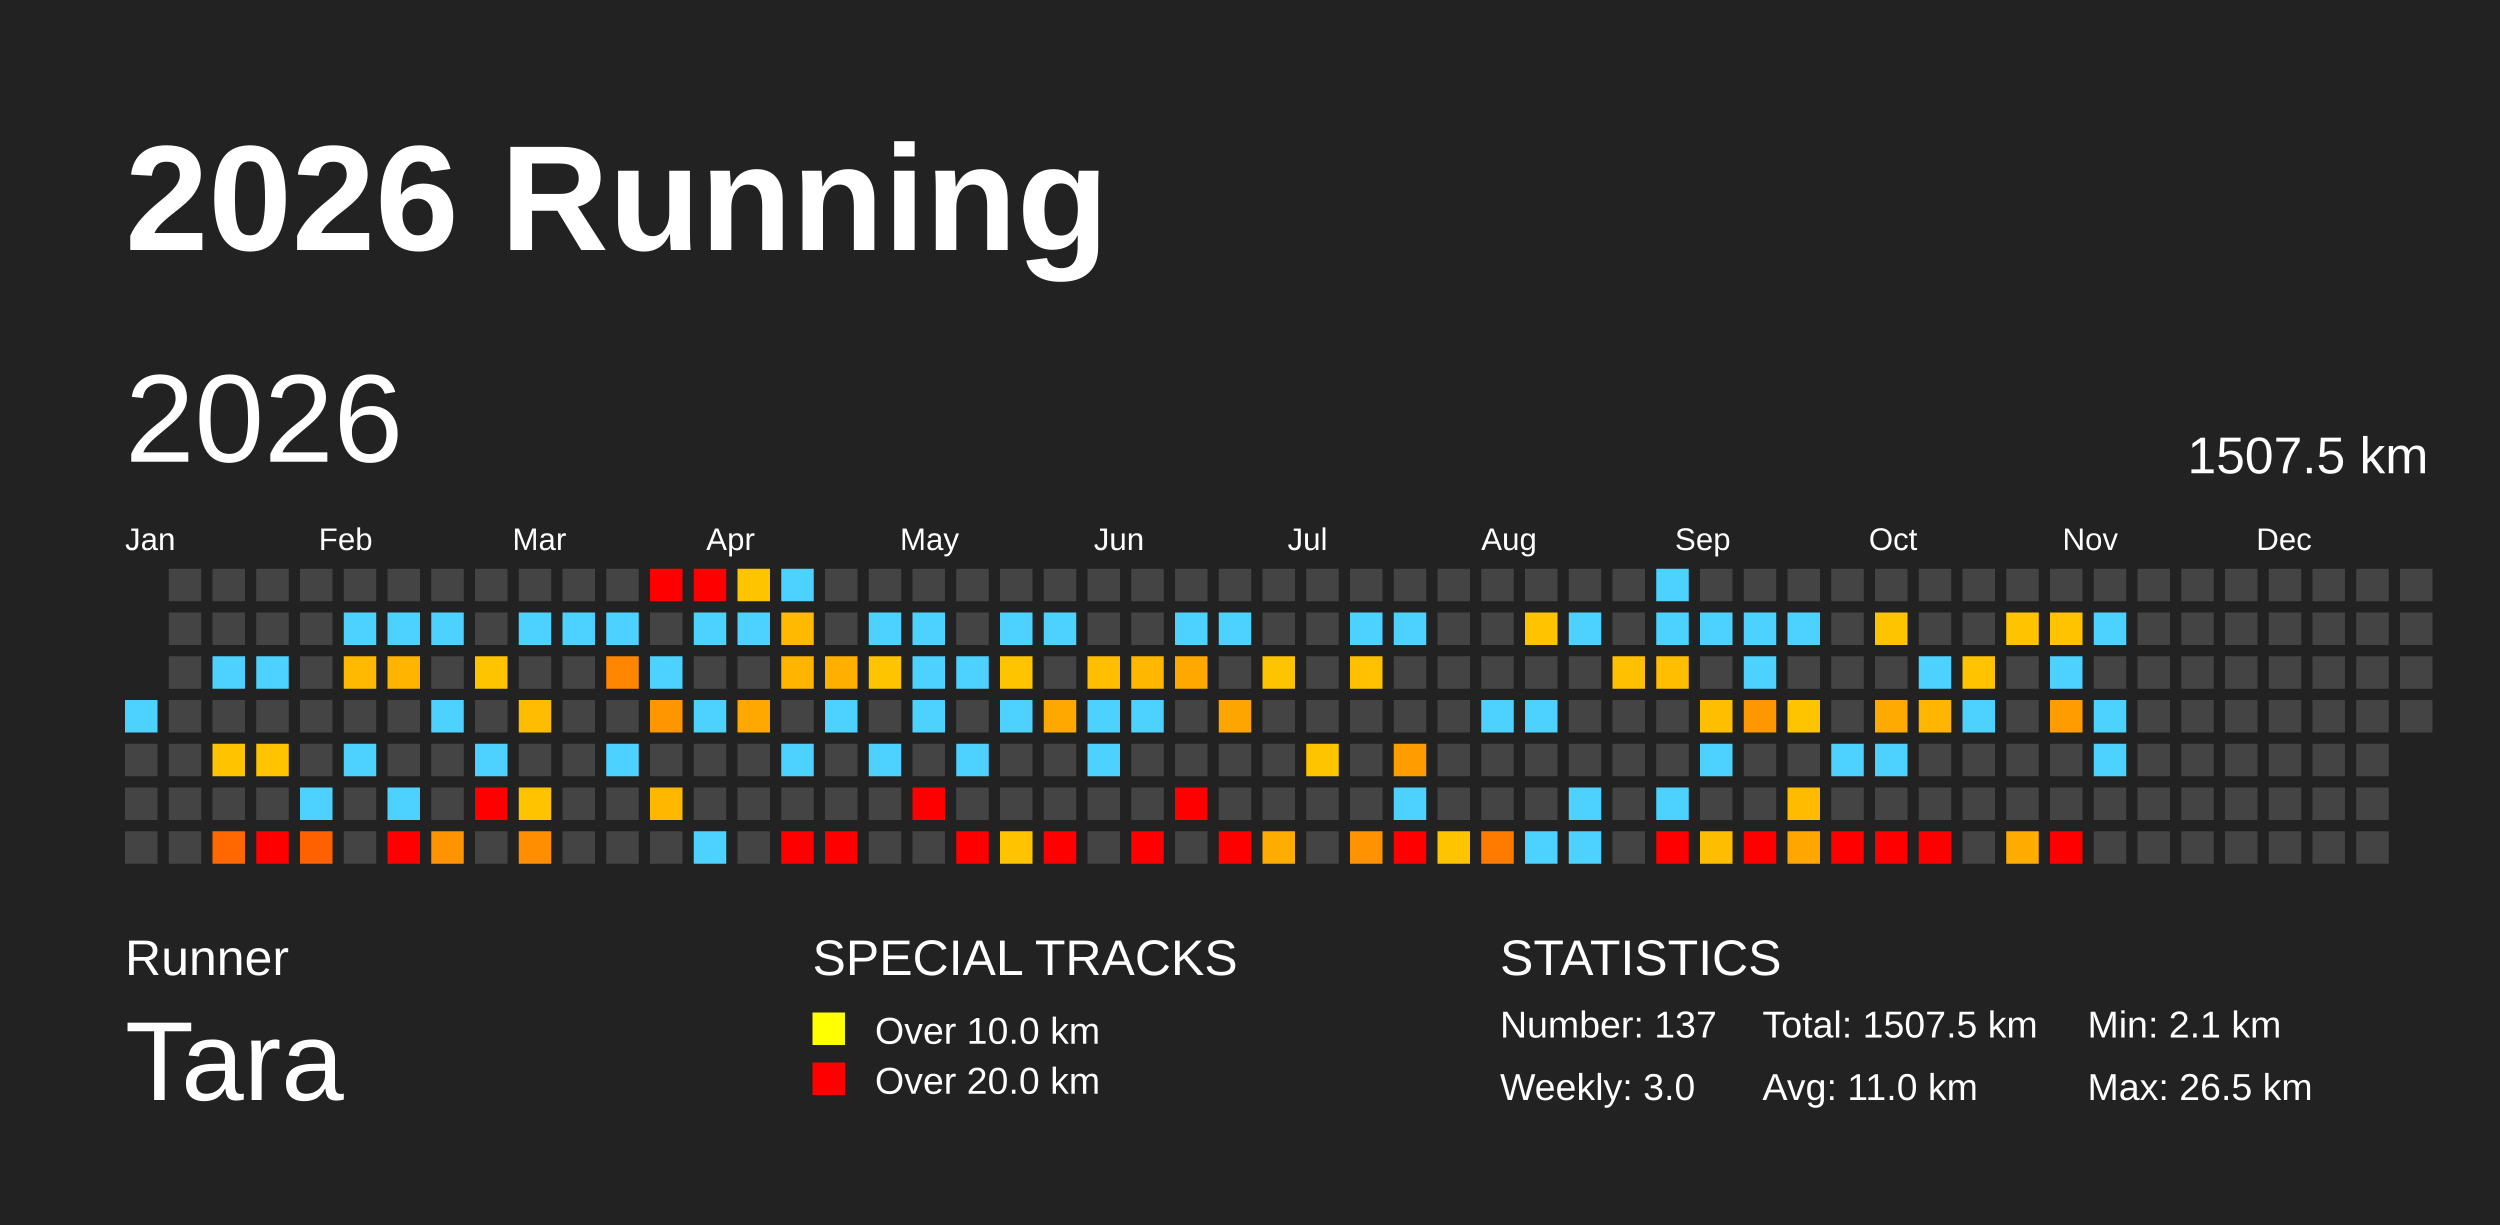
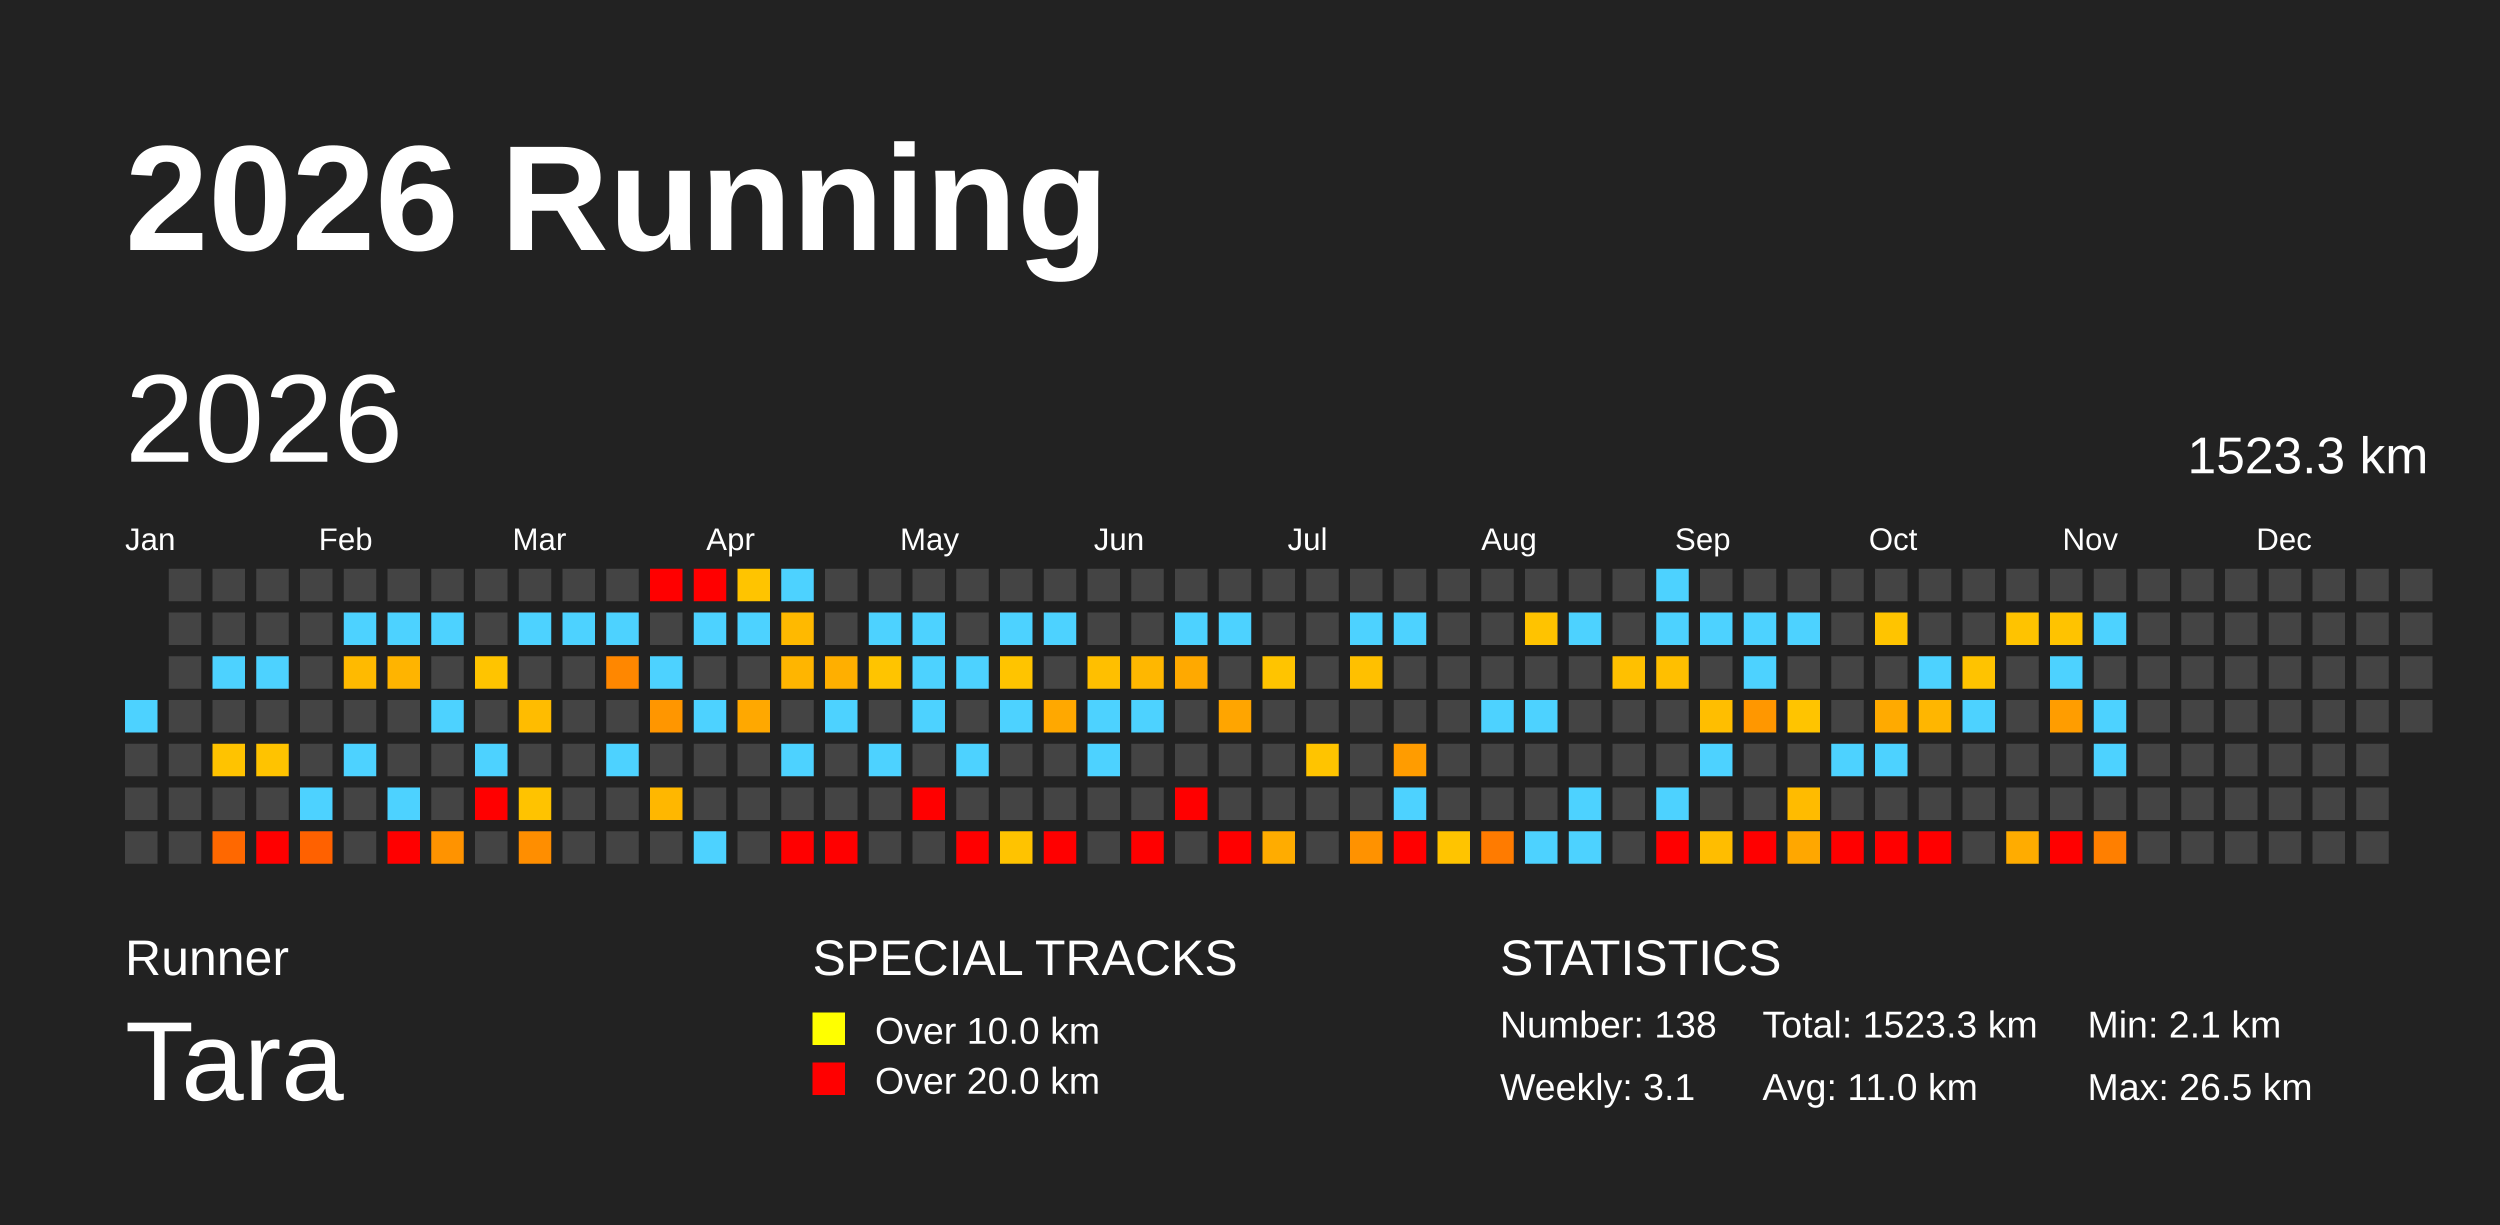
<svg xmlns="http://www.w3.org/2000/svg" baseProfile="full" height="98mm" version="1.1" viewBox="0,0,200,98" width="200mm">
  <defs>
    <pattern height="2" id="indoor-stripe" patternUnits="userSpaceOnUse" width="2">
      <line stroke="white" stroke-opacity="0.45" stroke-width="0.5" x1="0" x2="2" y1="2" y2="0" />
    </pattern>
  </defs>
  <rect fill="#222222" height="98" width="200" x="0" y="0" />
  <text fill="#FFFFFF" style="font-size:12px; font-family:Arial; font-weight:bold;" x="10" y="20">2026 Running</text>
  <text fill="#FFFFFF" style="font-size:4px; font-family:Arial" x="10" y="78">Runner</text>
  <text fill="#FFFFFF" style="font-size:9px; font-family:Arial" x="10" y="88">Tara</text>
  <text fill="#FFFFFF" style="font-size:4px; font-family:Arial" x="65" y="78">SPECIAL TRACKS</text>
  <rect fill="yellow" height="2.6" width="2.6" x="65" y="81" />
  <text fill="#FFFFFF" style="font-size:3px; font-family:Arial" x="70" y="83.5">Over 10.0 km</text>
  <rect fill="red" height="2.6" width="2.6" x="65" y="85" />
  <text fill="#FFFFFF" style="font-size:3px; font-family:Arial" x="70" y="87.5">Over 20.0 km</text>
  <text fill="#FFFFFF" style="font-size:4px; font-family:Arial" x="120" y="78">STATISTICS</text>
-   <text fill="#FFFFFF" style="font-size:3px; font-family:Arial" x="120" y="83">Number: 137</text>
-   <text fill="#FFFFFF" style="font-size:3px; font-family:Arial" x="120" y="88">Weekly: 3.0</text>
-   <text fill="#FFFFFF" style="font-size:3px; font-family:Arial" x="141" y="83">Total: 1507.5 km</text>
+   <text fill="#FFFFFF" style="font-size:3px; font-family:Arial" x="120" y="83">Number: 138</text>
+   <text fill="#FFFFFF" style="font-size:3px; font-family:Arial" x="120" y="88">Weekly: 3.1</text>
+   <text fill="#FFFFFF" style="font-size:3px; font-family:Arial" x="141" y="83">Total: 1523.3 km</text>
  <text fill="#FFFFFF" style="font-size:3px; font-family:Arial" x="141" y="88">Avg: 11.0 km</text>
  <text fill="#FFFFFF" style="font-size:3px; font-family:Arial" x="167" y="83">Min: 2.1 km</text>
  <text fill="#FFFFFF" style="font-size:3px; font-family:Arial" x="167" y="88">Max: 26.5 km</text>
  <text dominant-baseline="hanging" fill="#FFFFFF" style="font-size:10.0px; font-family:Arial;" x="10" y="30">2026</text>
-   <text dominant-baseline="hanging" fill="#FFFFFF" style="font-size:4.125px; font-family:Arial;" x="175" y="35">1507.5 km</text>
+   <text dominant-baseline="hanging" fill="#FFFFFF" style="font-size:4.125px; font-family:Arial;" x="175" y="35">1523.3 km</text>
  <text fill="#FFFFFF" style="font-size:2.5px; font-family:Arial" x="10.0" y="44">Jan</text>
  <text fill="#FFFFFF" style="font-size:2.5px; font-family:Arial" x="25.5" y="44">Feb</text>
  <text fill="#FFFFFF" style="font-size:2.5px; font-family:Arial" x="41.0" y="44">Mar</text>
  <text fill="#FFFFFF" style="font-size:2.5px; font-family:Arial" x="56.5" y="44">Apr</text>
  <text fill="#FFFFFF" style="font-size:2.5px; font-family:Arial" x="72.0" y="44">May</text>
  <text fill="#FFFFFF" style="font-size:2.5px; font-family:Arial" x="87.5" y="44">Jun</text>
  <text fill="#FFFFFF" style="font-size:2.5px; font-family:Arial" x="103.0" y="44">Jul</text>
  <text fill="#FFFFFF" style="font-size:2.5px; font-family:Arial" x="118.5" y="44">Aug</text>
  <text fill="#FFFFFF" style="font-size:2.5px; font-family:Arial" x="134.0" y="44">Sep</text>
  <text fill="#FFFFFF" style="font-size:2.5px; font-family:Arial" x="149.5" y="44">Oct</text>
  <text fill="#FFFFFF" style="font-size:2.5px; font-family:Arial" x="165.0" y="44">Nov</text>
  <text fill="#FFFFFF" style="font-size:2.5px; font-family:Arial" x="180.5" y="44">Dec</text>
  <rect fill="#4dd2ff" height="2.6" width="2.6" x="10.0" y="56.0" />
  <rect fill="#444444" height="2.6" width="2.6" x="10.0" y="59.5" />
  <rect fill="#444444" height="2.6" width="2.6" x="10.0" y="63.0" />
  <rect fill="#444444" height="2.6" width="2.6" x="10.0" y="66.5" />
  <rect fill="#444444" height="2.6" width="2.6" x="13.5" y="45.5" />
  <rect fill="#444444" height="2.6" width="2.6" x="13.5" y="49.0" />
  <rect fill="#444444" height="2.6" width="2.6" x="13.5" y="52.5" />
  <rect fill="#444444" height="2.6" width="2.6" x="13.5" y="56.0" />
  <rect fill="#444444" height="2.6" width="2.6" x="13.5" y="59.5" />
  <rect fill="#444444" height="2.6" width="2.6" x="13.5" y="63.0" />
  <rect fill="#444444" height="2.6" width="2.6" x="13.5" y="66.5" />
  <rect fill="#444444" height="2.6" width="2.6" x="17.0" y="45.5" />
  <rect fill="#444444" height="2.6" width="2.6" x="17.0" y="49.0" />
  <rect fill="#4dd2ff" height="2.6" width="2.6" x="17.0" y="52.5" />
  <rect fill="#444444" height="2.6" width="2.6" x="17.0" y="56.0" />
  <rect fill="#ffc300" height="2.6" width="2.6" x="17.0" y="59.5" />
  <rect fill="#444444" height="2.6" width="2.6" x="17.0" y="63.0" />
  <rect fill="#ff6800" height="2.6" width="2.6" x="17.0" y="66.5" />
  <rect fill="#444444" height="2.6" width="2.6" x="20.5" y="45.5" />
  <rect fill="#444444" height="2.6" width="2.6" x="20.5" y="49.0" />
  <rect fill="#4dd2ff" height="2.6" width="2.6" x="20.5" y="52.5" />
  <rect fill="#444444" height="2.6" width="2.6" x="20.5" y="56.0" />
  <rect fill="#ffc300" height="2.6" width="2.6" x="20.5" y="59.5" />
  <rect fill="#444444" height="2.6" width="2.6" x="20.5" y="63.0" />
  <rect fill="red" height="2.6" width="2.6" x="20.5" y="66.5" />
  <rect fill="#444444" height="2.6" width="2.6" x="24.0" y="45.5" />
  <rect fill="#444444" height="2.6" width="2.6" x="24.0" y="49.0" />
  <rect fill="#444444" height="2.6" width="2.6" x="24.0" y="52.5" />
  <rect fill="#444444" height="2.6" width="2.6" x="24.0" y="56.0" />
  <rect fill="#444444" height="2.6" width="2.6" x="24.0" y="59.5" />
  <rect fill="#4dd2ff" height="2.6" width="2.6" x="24.0" y="63.0" />
  <rect fill="#ff6100" height="2.6" width="2.6" x="24.0" y="66.5" />
  <rect fill="#444444" height="2.6" width="2.6" x="27.5" y="45.5" />
  <rect fill="#4dd2ff" height="2.6" width="2.6" x="27.5" y="49.0" />
  <rect fill="#ffba00" height="2.6" width="2.6" x="27.5" y="52.5" />
  <rect fill="#444444" height="2.6" width="2.6" x="27.5" y="56.0" />
  <rect fill="#4dd2ff" height="2.6" width="2.6" x="27.5" y="59.5" />
  <rect fill="#444444" height="2.6" width="2.6" x="27.5" y="63.0" />
  <rect fill="#444444" height="2.6" width="2.6" x="27.5" y="66.5" />
  <rect fill="#444444" height="2.6" width="2.6" x="31.0" y="45.5" />
  <rect fill="#4dd2ff" height="2.6" width="2.6" x="31.0" y="49.0" />
  <rect fill="#ffb400" height="2.6" width="2.6" x="31.0" y="52.5" />
  <rect fill="#444444" height="2.6" width="2.6" x="31.0" y="56.0" />
  <rect fill="#444444" height="2.6" width="2.6" x="31.0" y="59.5" />
  <rect fill="#4dd2ff" height="2.6" width="2.6" x="31.0" y="63.0" />
  <rect fill="red" height="2.6" width="2.6" x="31.0" y="66.5" />
  <rect fill="#444444" height="2.6" width="2.6" x="34.5" y="45.5" />
  <rect fill="#4dd2ff" height="2.6" width="2.6" x="34.5" y="49.0" />
  <rect fill="#444444" height="2.6" width="2.6" x="34.5" y="52.5" />
  <rect fill="#4dd2ff" height="2.6" width="2.6" x="34.5" y="56.0" />
  <rect fill="#444444" height="2.6" width="2.6" x="34.5" y="59.5" />
  <rect fill="#444444" height="2.6" width="2.6" x="34.5" y="63.0" />
  <rect fill="#ff9300" height="2.6" width="2.6" x="34.5" y="66.5" />
  <rect fill="#444444" height="2.6" width="2.6" x="38.0" y="45.5" />
  <rect fill="#444444" height="2.6" width="2.6" x="38.0" y="49.0" />
  <rect fill="#ffc400" height="2.6" width="2.6" x="38.0" y="52.5" />
  <rect fill="#444444" height="2.6" width="2.6" x="38.0" y="56.0" />
  <rect fill="#4dd2ff" height="2.6" width="2.6" x="38.0" y="59.5" />
  <rect fill="red" height="2.6" width="2.6" x="38.0" y="63.0" />
  <rect fill="#444444" height="2.6" width="2.6" x="38.0" y="66.5" />
  <rect fill="#444444" height="2.6" width="2.6" x="41.5" y="45.5" />
  <rect fill="#4dd2ff" height="2.6" width="2.6" x="41.5" y="49.0" />
  <rect fill="#444444" height="2.6" width="2.6" x="41.5" y="52.5" />
  <rect fill="#ffbc00" height="2.6" width="2.6" x="41.5" y="56.0" />
  <rect fill="#444444" height="2.6" width="2.6" x="41.5" y="59.5" />
  <rect fill="#ffc300" height="2.6" width="2.6" x="41.5" y="63.0" />
  <rect fill="#ff8e00" height="2.6" width="2.6" x="41.5" y="66.5" />
  <rect fill="#444444" height="2.6" width="2.6" x="45.0" y="45.5" />
  <rect fill="#4dd2ff" height="2.6" width="2.6" x="45.0" y="49.0" />
  <rect fill="#444444" height="2.6" width="2.6" x="45.0" y="52.5" />
  <rect fill="#444444" height="2.6" width="2.6" x="45.0" y="56.0" />
  <rect fill="#444444" height="2.6" width="2.6" x="45.0" y="59.5" />
  <rect fill="#444444" height="2.6" width="2.6" x="45.0" y="63.0" />
  <rect fill="#444444" height="2.6" width="2.6" x="45.0" y="66.5" />
  <rect fill="#444444" height="2.6" width="2.6" x="48.5" y="45.5" />
  <rect fill="#4dd2ff" height="2.6" width="2.6" x="48.5" y="49.0" />
  <rect fill="#ff8700" height="2.6" width="2.6" x="48.5" y="52.5" />
  <rect fill="#444444" height="2.6" width="2.6" x="48.5" y="56.0" />
  <rect fill="#4dd2ff" height="2.6" width="2.6" x="48.5" y="59.5" />
  <rect fill="#444444" height="2.6" width="2.6" x="48.5" y="63.0" />
  <rect fill="#444444" height="2.6" width="2.6" x="48.5" y="66.5" />
  <rect fill="red" height="2.6" width="2.6" x="52.0" y="45.5" />
  <rect fill="#444444" height="2.6" width="2.6" x="52.0" y="49.0" />
  <rect fill="#4dd2ff" height="2.6" width="2.6" x="52.0" y="52.5" />
  <rect fill="#ff9600" height="2.6" width="2.6" x="52.0" y="56.0" />
  <rect fill="#444444" height="2.6" width="2.6" x="52.0" y="59.5" />
  <rect fill="#ffb700" height="2.6" width="2.6" x="52.0" y="63.0" />
  <rect fill="#444444" height="2.6" width="2.6" x="52.0" y="66.5" />
  <rect fill="red" height="2.6" width="2.6" x="55.5" y="45.5" />
  <rect fill="#4dd2ff" height="2.6" width="2.6" x="55.5" y="49.0" />
  <rect fill="#444444" height="2.6" width="2.6" x="55.5" y="52.5" />
  <rect fill="#4dd2ff" height="2.6" width="2.6" x="55.5" y="56.0" />
  <rect fill="#444444" height="2.6" width="2.6" x="55.5" y="59.5" />
  <rect fill="#444444" height="2.6" width="2.6" x="55.5" y="63.0" />
  <rect fill="#4dd2ff" height="2.6" width="2.6" x="55.5" y="66.5" />
  <rect fill="#ffc400" height="2.6" width="2.6" x="59.0" y="45.5" />
  <rect fill="#4dd2ff" height="2.6" width="2.6" x="59.0" y="49.0" />
  <rect fill="#444444" height="2.6" width="2.6" x="59.0" y="52.5" />
  <rect fill="#ffa800" height="2.6" width="2.6" x="59.0" y="56.0" />
  <rect fill="#444444" height="2.6" width="2.6" x="59.0" y="59.5" />
  <rect fill="#444444" height="2.6" width="2.6" x="59.0" y="63.0" />
  <rect fill="#444444" height="2.6" width="2.6" x="59.0" y="66.5" />
  <rect fill="#4dd2ff" height="2.6" width="2.6" x="62.5" y="45.5" />
  <rect fill="#ffb900" height="2.6" width="2.6" x="62.5" y="49.0" />
  <rect fill="#ffb500" height="2.6" width="2.6" x="62.5" y="52.5" />
  <rect fill="#444444" height="2.6" width="2.6" x="62.5" y="56.0" />
  <rect fill="#4dd2ff" height="2.6" width="2.6" x="62.5" y="59.5" />
  <rect fill="#444444" height="2.6" width="2.6" x="62.5" y="63.0" />
  <rect fill="red" height="2.6" width="2.6" x="62.5" y="66.5" />
  <rect fill="#444444" height="2.6" width="2.6" x="66.0" y="45.5" />
  <rect fill="#444444" height="2.6" width="2.6" x="66.0" y="49.0" />
  <rect fill="#ffaf00" height="2.6" width="2.6" x="66.0" y="52.5" />
  <rect fill="#4dd2ff" height="2.6" width="2.6" x="66.0" y="56.0" />
  <rect fill="#444444" height="2.6" width="2.6" x="66.0" y="59.5" />
  <rect fill="#444444" height="2.6" width="2.6" x="66.0" y="63.0" />
  <rect fill="red" height="2.6" width="2.6" x="66.0" y="66.5" />
  <rect fill="#444444" height="2.6" width="2.6" x="69.5" y="45.5" />
  <rect fill="#4dd2ff" height="2.6" width="2.6" x="69.5" y="49.0" />
  <rect fill="#ffc400" height="2.6" width="2.6" x="69.5" y="52.5" />
  <rect fill="#444444" height="2.6" width="2.6" x="69.5" y="56.0" />
  <rect fill="#4dd2ff" height="2.6" width="2.6" x="69.5" y="59.5" />
  <rect fill="#444444" height="2.6" width="2.6" x="69.5" y="63.0" />
  <rect fill="#444444" height="2.6" width="2.6" x="69.5" y="66.5" />
  <rect fill="#444444" height="2.6" width="2.6" x="73.0" y="45.5" />
  <rect fill="#4dd2ff" height="2.6" width="2.6" x="73.0" y="49.0" />
  <rect fill="#4dd2ff" height="2.6" width="2.6" x="73.0" y="52.5" />
  <rect fill="#4dd2ff" height="2.6" width="2.6" x="73.0" y="56.0" />
  <rect fill="#444444" height="2.6" width="2.6" x="73.0" y="59.5" />
  <rect fill="red" height="2.6" width="2.6" x="73.0" y="63.0" />
  <rect fill="#444444" height="2.6" width="2.6" x="73.0" y="66.5" />
  <rect fill="#444444" height="2.6" width="2.6" x="76.5" y="45.5" />
  <rect fill="#444444" height="2.6" width="2.6" x="76.5" y="49.0" />
  <rect fill="#4dd2ff" height="2.6" width="2.6" x="76.5" y="52.5" />
  <rect fill="#444444" height="2.6" width="2.6" x="76.5" y="56.0" />
  <rect fill="#4dd2ff" height="2.6" width="2.6" x="76.5" y="59.5" />
  <rect fill="#444444" height="2.6" width="2.6" x="76.5" y="63.0" />
  <rect fill="red" height="2.6" width="2.6" x="76.5" y="66.5" />
  <rect fill="#444444" height="2.6" width="2.6" x="80.0" y="45.5" />
  <rect fill="#4dd2ff" height="2.6" width="2.6" x="80.0" y="49.0" />
  <rect fill="#ffc400" height="2.6" width="2.6" x="80.0" y="52.5" />
  <rect fill="#4dd2ff" height="2.6" width="2.6" x="80.0" y="56.0" />
  <rect fill="#444444" height="2.6" width="2.6" x="80.0" y="59.5" />
  <rect fill="#444444" height="2.6" width="2.6" x="80.0" y="63.0" />
  <rect fill="#ffc300" height="2.6" width="2.6" x="80.0" y="66.5" />
  <rect fill="#444444" height="2.6" width="2.6" x="83.5" y="45.5" />
  <rect fill="#4dd2ff" height="2.6" width="2.6" x="83.5" y="49.0" />
  <rect fill="#444444" height="2.6" width="2.6" x="83.5" y="52.5" />
  <rect fill="#ffa800" height="2.6" width="2.6" x="83.5" y="56.0" />
  <rect fill="#444444" height="2.6" width="2.6" x="83.5" y="59.5" />
  <rect fill="#444444" height="2.6" width="2.6" x="83.5" y="63.0" />
  <rect fill="red" height="2.6" width="2.6" x="83.5" y="66.5" />
  <rect fill="#444444" height="2.6" width="2.6" x="87.0" y="45.5" />
  <rect fill="#444444" height="2.6" width="2.6" x="87.0" y="49.0" />
  <rect fill="#ffbf00" height="2.6" width="2.6" x="87.0" y="52.5" />
  <rect fill="#4dd2ff" height="2.6" width="2.6" x="87.0" y="56.0" />
  <rect fill="#4dd2ff" height="2.6" width="2.6" x="87.0" y="59.5" />
  <rect fill="#444444" height="2.6" width="2.6" x="87.0" y="63.0" />
  <rect fill="#444444" height="2.6" width="2.6" x="87.0" y="66.5" />
  <rect fill="#444444" height="2.6" width="2.6" x="90.5" y="45.5" />
  <rect fill="#444444" height="2.6" width="2.6" x="90.5" y="49.0" />
  <rect fill="#ffb700" height="2.6" width="2.6" x="90.5" y="52.5" />
  <rect fill="#4dd2ff" height="2.6" width="2.6" x="90.5" y="56.0" />
  <rect fill="#444444" height="2.6" width="2.6" x="90.5" y="59.5" />
  <rect fill="#444444" height="2.6" width="2.6" x="90.5" y="63.0" />
  <rect fill="red" height="2.6" width="2.6" x="90.5" y="66.5" />
  <rect fill="#444444" height="2.6" width="2.6" x="94.0" y="45.5" />
  <rect fill="#4dd2ff" height="2.6" width="2.6" x="94.0" y="49.0" />
  <rect fill="#ffa900" height="2.6" width="2.6" x="94.0" y="52.5" />
  <rect fill="#444444" height="2.6" width="2.6" x="94.0" y="56.0" />
  <rect fill="#444444" height="2.6" width="2.6" x="94.0" y="59.5" />
  <rect fill="red" height="2.6" width="2.6" x="94.0" y="63.0" />
  <rect fill="#444444" height="2.6" width="2.6" x="94.0" y="66.5" />
  <rect fill="#444444" height="2.6" width="2.6" x="97.5" y="45.5" />
  <rect fill="#4dd2ff" height="2.6" width="2.6" x="97.5" y="49.0" />
  <rect fill="#444444" height="2.6" width="2.6" x="97.5" y="52.5" />
  <rect fill="#ffa500" height="2.6" width="2.6" x="97.5" y="56.0" />
  <rect fill="#444444" height="2.6" width="2.6" x="97.5" y="59.5" />
  <rect fill="#444444" height="2.6" width="2.6" x="97.5" y="63.0" />
  <rect fill="red" height="2.6" width="2.6" x="97.5" y="66.5" />
  <rect fill="#444444" height="2.6" width="2.6" x="101.0" y="45.5" />
  <rect fill="#444444" height="2.6" width="2.6" x="101.0" y="49.0" />
  <rect fill="#ffc400" height="2.6" width="2.6" x="101.0" y="52.5" />
  <rect fill="#444444" height="2.6" width="2.6" x="101.0" y="56.0" />
  <rect fill="#444444" height="2.6" width="2.6" x="101.0" y="59.5" />
  <rect fill="#444444" height="2.6" width="2.6" x="101.0" y="63.0" />
  <rect fill="#ffac00" height="2.6" width="2.6" x="101.0" y="66.5" />
  <rect fill="#444444" height="2.6" width="2.6" x="104.5" y="45.5" />
  <rect fill="#444444" height="2.6" width="2.6" x="104.5" y="49.0" />
  <rect fill="#444444" height="2.6" width="2.6" x="104.5" y="52.5" />
  <rect fill="#444444" height="2.6" width="2.6" x="104.5" y="56.0" />
  <rect fill="#ffc400" height="2.6" width="2.6" x="104.5" y="59.5" />
  <rect fill="#444444" height="2.6" width="2.6" x="104.5" y="63.0" />
  <rect fill="#444444" height="2.6" width="2.6" x="104.5" y="66.5" />
  <rect fill="#444444" height="2.6" width="2.6" x="108.0" y="45.5" />
  <rect fill="#4dd2ff" height="2.6" width="2.6" x="108.0" y="49.0" />
  <rect fill="#ffc000" height="2.6" width="2.6" x="108.0" y="52.5" />
  <rect fill="#444444" height="2.6" width="2.6" x="108.0" y="56.0" />
  <rect fill="#444444" height="2.6" width="2.6" x="108.0" y="59.5" />
  <rect fill="#444444" height="2.6" width="2.6" x="108.0" y="63.0" />
  <rect fill="#ff9200" height="2.6" width="2.6" x="108.0" y="66.5" />
  <rect fill="#444444" height="2.6" width="2.6" x="111.5" y="45.5" />
  <rect fill="#4dd2ff" height="2.6" width="2.6" x="111.5" y="49.0" />
  <rect fill="#444444" height="2.6" width="2.6" x="111.5" y="52.5" />
  <rect fill="#444444" height="2.6" width="2.6" x="111.5" y="56.0" />
  <rect fill="#ff9c00" height="2.6" width="2.6" x="111.5" y="59.5" />
  <rect fill="#4dd2ff" height="2.6" width="2.6" x="111.5" y="63.0" />
  <rect fill="red" height="2.6" width="2.6" x="111.5" y="66.5" />
  <rect fill="#444444" height="2.6" width="2.6" x="115.0" y="45.5" />
  <rect fill="#444444" height="2.6" width="2.6" x="115.0" y="49.0" />
  <rect fill="#444444" height="2.6" width="2.6" x="115.0" y="52.5" />
  <rect fill="#444444" height="2.6" width="2.6" x="115.0" y="56.0" />
  <rect fill="#444444" height="2.6" width="2.6" x="115.0" y="59.5" />
  <rect fill="#444444" height="2.6" width="2.6" x="115.0" y="63.0" />
  <rect fill="#ffc400" height="2.6" width="2.6" x="115.0" y="66.5" />
  <rect fill="#444444" height="2.6" width="2.6" x="118.5" y="45.5" />
  <rect fill="#444444" height="2.6" width="2.6" x="118.5" y="49.0" />
  <rect fill="#444444" height="2.6" width="2.6" x="118.5" y="52.5" />
  <rect fill="#4dd2ff" height="2.6" width="2.6" x="118.5" y="56.0" />
  <rect fill="#444444" height="2.6" width="2.6" x="118.5" y="59.5" />
  <rect fill="#444444" height="2.6" width="2.6" x="118.5" y="63.0" />
  <rect fill="#ff7b00" height="2.6" width="2.6" x="118.5" y="66.5" />
  <rect fill="#444444" height="2.6" width="2.6" x="122.0" y="45.5" />
  <rect fill="#ffc300" height="2.6" width="2.6" x="122.0" y="49.0" />
  <rect fill="#444444" height="2.6" width="2.6" x="122.0" y="52.5" />
  <rect fill="#4dd2ff" height="2.6" width="2.6" x="122.0" y="56.0" />
  <rect fill="#444444" height="2.6" width="2.6" x="122.0" y="59.5" />
  <rect fill="#444444" height="2.6" width="2.6" x="122.0" y="63.0" />
  <rect fill="#4dd2ff" height="2.6" width="2.6" x="122.0" y="66.5" />
  <rect fill="#444444" height="2.6" width="2.6" x="125.5" y="45.5" />
  <rect fill="#4dd2ff" height="2.6" width="2.6" x="125.5" y="49.0" />
  <rect fill="#444444" height="2.6" width="2.6" x="125.5" y="52.5" />
  <rect fill="#444444" height="2.6" width="2.6" x="125.5" y="56.0" />
  <rect fill="#444444" height="2.6" width="2.6" x="125.5" y="59.5" />
  <rect fill="#4dd2ff" height="2.6" width="2.6" x="125.5" y="63.0" />
  <rect fill="#4dd2ff" height="2.6" width="2.6" x="125.5" y="66.5" />
  <rect fill="#444444" height="2.6" width="2.6" x="129.0" y="45.5" />
  <rect fill="#444444" height="2.6" width="2.6" x="129.0" y="49.0" />
  <rect fill="#ffc000" height="2.6" width="2.6" x="129.0" y="52.5" />
  <rect fill="#444444" height="2.6" width="2.6" x="129.0" y="56.0" />
  <rect fill="#444444" height="2.6" width="2.6" x="129.0" y="59.5" />
  <rect fill="#444444" height="2.6" width="2.6" x="129.0" y="63.0" />
  <rect fill="#444444" height="2.6" width="2.6" x="129.0" y="66.5" />
  <rect fill="#4dd2ff" height="2.6" width="2.6" x="132.5" y="45.5" />
  <rect fill="#4dd2ff" height="2.6" width="2.6" x="132.5" y="49.0" />
  <rect fill="#ffbf00" height="2.6" width="2.6" x="132.5" y="52.5" />
  <rect fill="#444444" height="2.6" width="2.6" x="132.5" y="56.0" />
  <rect fill="#444444" height="2.6" width="2.6" x="132.5" y="59.5" />
  <rect fill="#4dd2ff" height="2.6" width="2.6" x="132.5" y="63.0" />
  <rect fill="red" height="2.6" width="2.6" x="132.5" y="66.5" />
  <rect fill="#444444" height="2.6" width="2.6" x="136.0" y="45.5" />
  <rect fill="#4dd2ff" height="2.6" width="2.6" x="136.0" y="49.0" />
  <rect fill="#444444" height="2.6" width="2.6" x="136.0" y="52.5" />
  <rect fill="#ffbe00" height="2.6" width="2.6" x="136.0" y="56.0" />
  <rect fill="#4dd2ff" height="2.6" width="2.6" x="136.0" y="59.5" />
  <rect fill="#444444" height="2.6" width="2.6" x="136.0" y="63.0" />
  <rect fill="#ffbd00" height="2.6" width="2.6" x="136.0" y="66.5" />
  <rect fill="#444444" height="2.6" width="2.6" x="139.5" y="45.5" />
  <rect fill="#4dd2ff" height="2.6" width="2.6" x="139.5" y="49.0" />
  <rect fill="#4dd2ff" height="2.6" width="2.6" x="139.5" y="52.5" />
  <rect fill="#ff9700" height="2.6" width="2.6" x="139.5" y="56.0" />
  <rect fill="#444444" height="2.6" width="2.6" x="139.5" y="59.5" />
  <rect fill="#444444" height="2.6" width="2.6" x="139.5" y="63.0" />
  <rect fill="red" height="2.6" width="2.6" x="139.5" y="66.5" />
  <rect fill="#444444" height="2.6" width="2.6" x="143.0" y="45.5" />
  <rect fill="#4dd2ff" height="2.6" width="2.6" x="143.0" y="49.0" />
  <rect fill="#444444" height="2.6" width="2.6" x="143.0" y="52.5" />
  <rect fill="#ffc400" height="2.6" width="2.6" x="143.0" y="56.0" />
  <rect fill="#444444" height="2.6" width="2.6" x="143.0" y="59.5" />
  <rect fill="#ffbb00" height="2.6" width="2.6" x="143.0" y="63.0" />
  <rect fill="#ffa700" height="2.6" width="2.6" x="143.0" y="66.5" />
  <rect fill="#444444" height="2.6" width="2.6" x="146.5" y="45.5" />
  <rect fill="#444444" height="2.6" width="2.6" x="146.5" y="49.0" />
  <rect fill="#444444" height="2.6" width="2.6" x="146.5" y="52.5" />
  <rect fill="#444444" height="2.6" width="2.6" x="146.5" y="56.0" />
  <rect fill="#4dd2ff" height="2.6" width="2.6" x="146.5" y="59.5" />
  <rect fill="#444444" height="2.6" width="2.6" x="146.5" y="63.0" />
  <rect fill="red" height="2.6" width="2.6" x="146.5" y="66.5" />
  <rect fill="#444444" height="2.6" width="2.6" x="150.0" y="45.5" />
  <rect fill="#ffc400" height="2.6" width="2.6" x="150.0" y="49.0" />
  <rect fill="#444444" height="2.6" width="2.6" x="150.0" y="52.5" />
  <rect fill="#ffaa00" height="2.6" width="2.6" x="150.0" y="56.0" />
  <rect fill="#4dd2ff" height="2.6" width="2.6" x="150.0" y="59.5" />
  <rect fill="#444444" height="2.6" width="2.6" x="150.0" y="63.0" />
  <rect fill="red" height="2.6" width="2.6" x="150.0" y="66.5" />
  <rect fill="#444444" height="2.6" width="2.6" x="153.5" y="45.5" />
  <rect fill="#444444" height="2.6" width="2.6" x="153.5" y="49.0" />
  <rect fill="#4dd2ff" height="2.6" width="2.6" x="153.5" y="52.5" />
  <rect fill="#ffb600" height="2.6" width="2.6" x="153.5" y="56.0" />
  <rect fill="#444444" height="2.6" width="2.6" x="153.5" y="59.5" />
  <rect fill="#444444" height="2.6" width="2.6" x="153.5" y="63.0" />
  <rect fill="red" height="2.6" width="2.6" x="153.5" y="66.5" />
  <rect fill="#444444" height="2.6" width="2.6" x="157.0" y="45.5" />
  <rect fill="#444444" height="2.6" width="2.6" x="157.0" y="49.0" />
  <rect fill="#ffc300" height="2.6" width="2.6" x="157.0" y="52.5" />
  <rect fill="#4dd2ff" height="2.6" width="2.6" x="157.0" y="56.0" />
  <rect fill="#444444" height="2.6" width="2.6" x="157.0" y="59.5" />
  <rect fill="#444444" height="2.6" width="2.6" x="157.0" y="63.0" />
  <rect fill="#444444" height="2.6" width="2.6" x="157.0" y="66.5" />
  <rect fill="#444444" height="2.6" width="2.6" x="160.5" y="45.5" />
  <rect fill="#ffc300" height="2.6" width="2.6" x="160.5" y="49.0" />
  <rect fill="#444444" height="2.6" width="2.6" x="160.5" y="52.5" />
  <rect fill="#444444" height="2.6" width="2.6" x="160.5" y="56.0" />
  <rect fill="#444444" height="2.6" width="2.6" x="160.5" y="59.5" />
  <rect fill="#444444" height="2.6" width="2.6" x="160.5" y="63.0" />
  <rect fill="#ffac00" height="2.6" width="2.6" x="160.5" y="66.5" />
  <rect fill="#444444" height="2.6" width="2.6" x="164.0" y="45.5" />
  <rect fill="#ffc300" height="2.6" width="2.6" x="164.0" y="49.0" />
  <rect fill="#4dd2ff" height="2.6" width="2.6" x="164.0" y="52.5" />
  <rect fill="#ff9d00" height="2.6" width="2.6" x="164.0" y="56.0" />
  <rect fill="#444444" height="2.6" width="2.6" x="164.0" y="59.5" />
  <rect fill="#444444" height="2.6" width="2.6" x="164.0" y="63.0" />
  <rect fill="red" height="2.6" width="2.6" x="164.0" y="66.5" />
  <rect fill="#444444" height="2.6" width="2.6" x="167.5" y="45.5" />
  <rect fill="#4dd2ff" height="2.6" width="2.6" x="167.5" y="49.0" />
  <rect fill="#444444" height="2.6" width="2.6" x="167.5" y="52.5" />
  <rect fill="#4dd2ff" height="2.6" width="2.6" x="167.5" y="56.0" />
  <rect fill="#4dd2ff" height="2.6" width="2.6" x="167.5" y="59.5" />
  <rect fill="#444444" height="2.6" width="2.6" x="167.5" y="63.0" />
-   <rect fill="#444444" height="2.6" width="2.6" x="167.5" y="66.5" />
+   <rect fill="#ff7f00" height="2.6" width="2.6" x="167.5" y="66.5" />
  <rect fill="#444444" height="2.6" width="2.6" x="171.0" y="45.5" />
  <rect fill="#444444" height="2.6" width="2.6" x="171.0" y="49.0" />
  <rect fill="#444444" height="2.6" width="2.6" x="171.0" y="52.5" />
  <rect fill="#444444" height="2.6" width="2.6" x="171.0" y="56.0" />
  <rect fill="#444444" height="2.6" width="2.6" x="171.0" y="59.5" />
  <rect fill="#444444" height="2.6" width="2.6" x="171.0" y="63.0" />
  <rect fill="#444444" height="2.6" width="2.6" x="171.0" y="66.5" />
  <rect fill="#444444" height="2.6" width="2.6" x="174.5" y="45.5" />
  <rect fill="#444444" height="2.6" width="2.6" x="174.5" y="49.0" />
  <rect fill="#444444" height="2.6" width="2.6" x="174.5" y="52.5" />
  <rect fill="#444444" height="2.6" width="2.6" x="174.5" y="56.0" />
  <rect fill="#444444" height="2.6" width="2.6" x="174.5" y="59.5" />
  <rect fill="#444444" height="2.6" width="2.6" x="174.5" y="63.0" />
  <rect fill="#444444" height="2.6" width="2.6" x="174.5" y="66.5" />
  <rect fill="#444444" height="2.6" width="2.6" x="178.0" y="45.5" />
  <rect fill="#444444" height="2.6" width="2.6" x="178.0" y="49.0" />
  <rect fill="#444444" height="2.6" width="2.6" x="178.0" y="52.5" />
  <rect fill="#444444" height="2.6" width="2.6" x="178.0" y="56.0" />
  <rect fill="#444444" height="2.6" width="2.6" x="178.0" y="59.5" />
  <rect fill="#444444" height="2.6" width="2.6" x="178.0" y="63.0" />
  <rect fill="#444444" height="2.6" width="2.6" x="178.0" y="66.5" />
  <rect fill="#444444" height="2.6" width="2.6" x="181.5" y="45.5" />
  <rect fill="#444444" height="2.6" width="2.6" x="181.5" y="49.0" />
  <rect fill="#444444" height="2.6" width="2.6" x="181.5" y="52.5" />
  <rect fill="#444444" height="2.6" width="2.6" x="181.5" y="56.0" />
  <rect fill="#444444" height="2.6" width="2.6" x="181.5" y="59.5" />
  <rect fill="#444444" height="2.6" width="2.6" x="181.5" y="63.0" />
  <rect fill="#444444" height="2.6" width="2.6" x="181.5" y="66.5" />
  <rect fill="#444444" height="2.6" width="2.6" x="185.0" y="45.5" />
  <rect fill="#444444" height="2.6" width="2.6" x="185.0" y="49.0" />
  <rect fill="#444444" height="2.6" width="2.6" x="185.0" y="52.5" />
  <rect fill="#444444" height="2.6" width="2.6" x="185.0" y="56.0" />
  <rect fill="#444444" height="2.6" width="2.6" x="185.0" y="59.5" />
  <rect fill="#444444" height="2.6" width="2.6" x="185.0" y="63.0" />
  <rect fill="#444444" height="2.6" width="2.6" x="185.0" y="66.5" />
  <rect fill="#444444" height="2.6" width="2.6" x="188.5" y="45.5" />
  <rect fill="#444444" height="2.6" width="2.6" x="188.5" y="49.0" />
  <rect fill="#444444" height="2.6" width="2.6" x="188.5" y="52.5" />
  <rect fill="#444444" height="2.6" width="2.6" x="188.5" y="56.0" />
  <rect fill="#444444" height="2.6" width="2.6" x="188.5" y="59.5" />
  <rect fill="#444444" height="2.6" width="2.6" x="188.5" y="63.0" />
  <rect fill="#444444" height="2.6" width="2.6" x="188.5" y="66.5" />
  <rect fill="#444444" height="2.6" width="2.6" x="192.0" y="45.5" />
  <rect fill="#444444" height="2.6" width="2.6" x="192.0" y="49.0" />
  <rect fill="#444444" height="2.6" width="2.6" x="192.0" y="52.5" />
  <rect fill="#444444" height="2.6" width="2.6" x="192.0" y="56.0" />
</svg>
